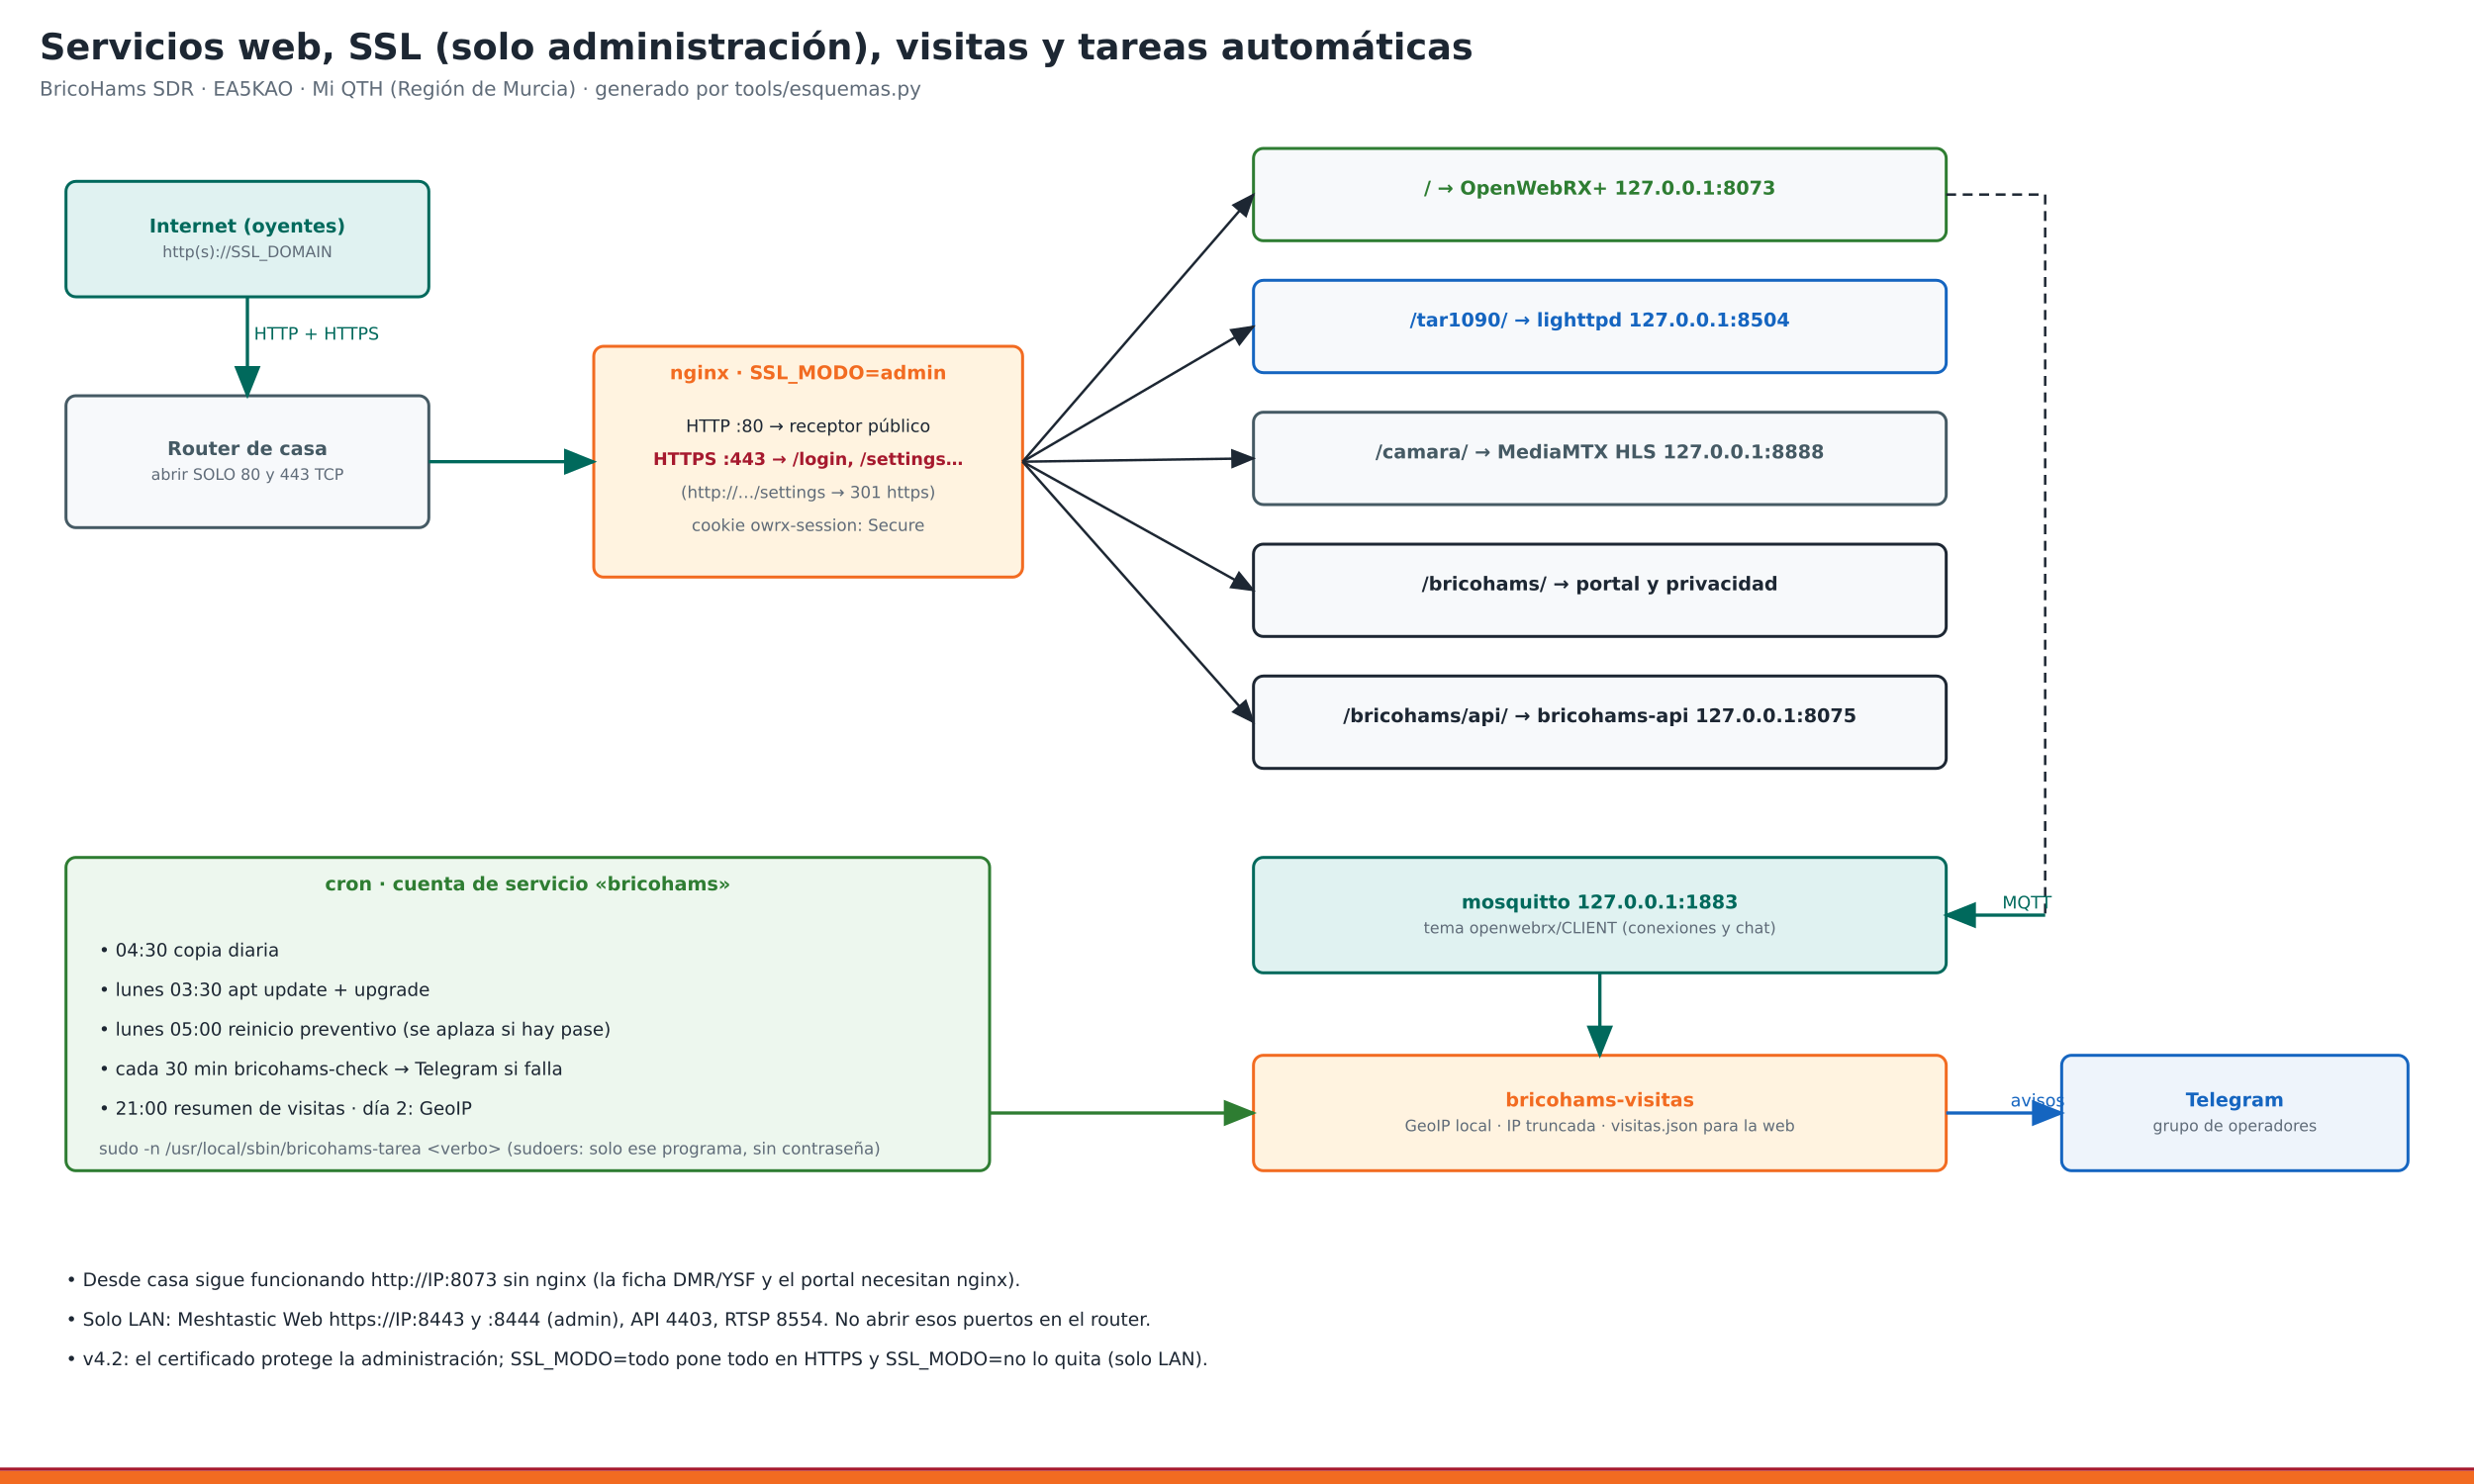
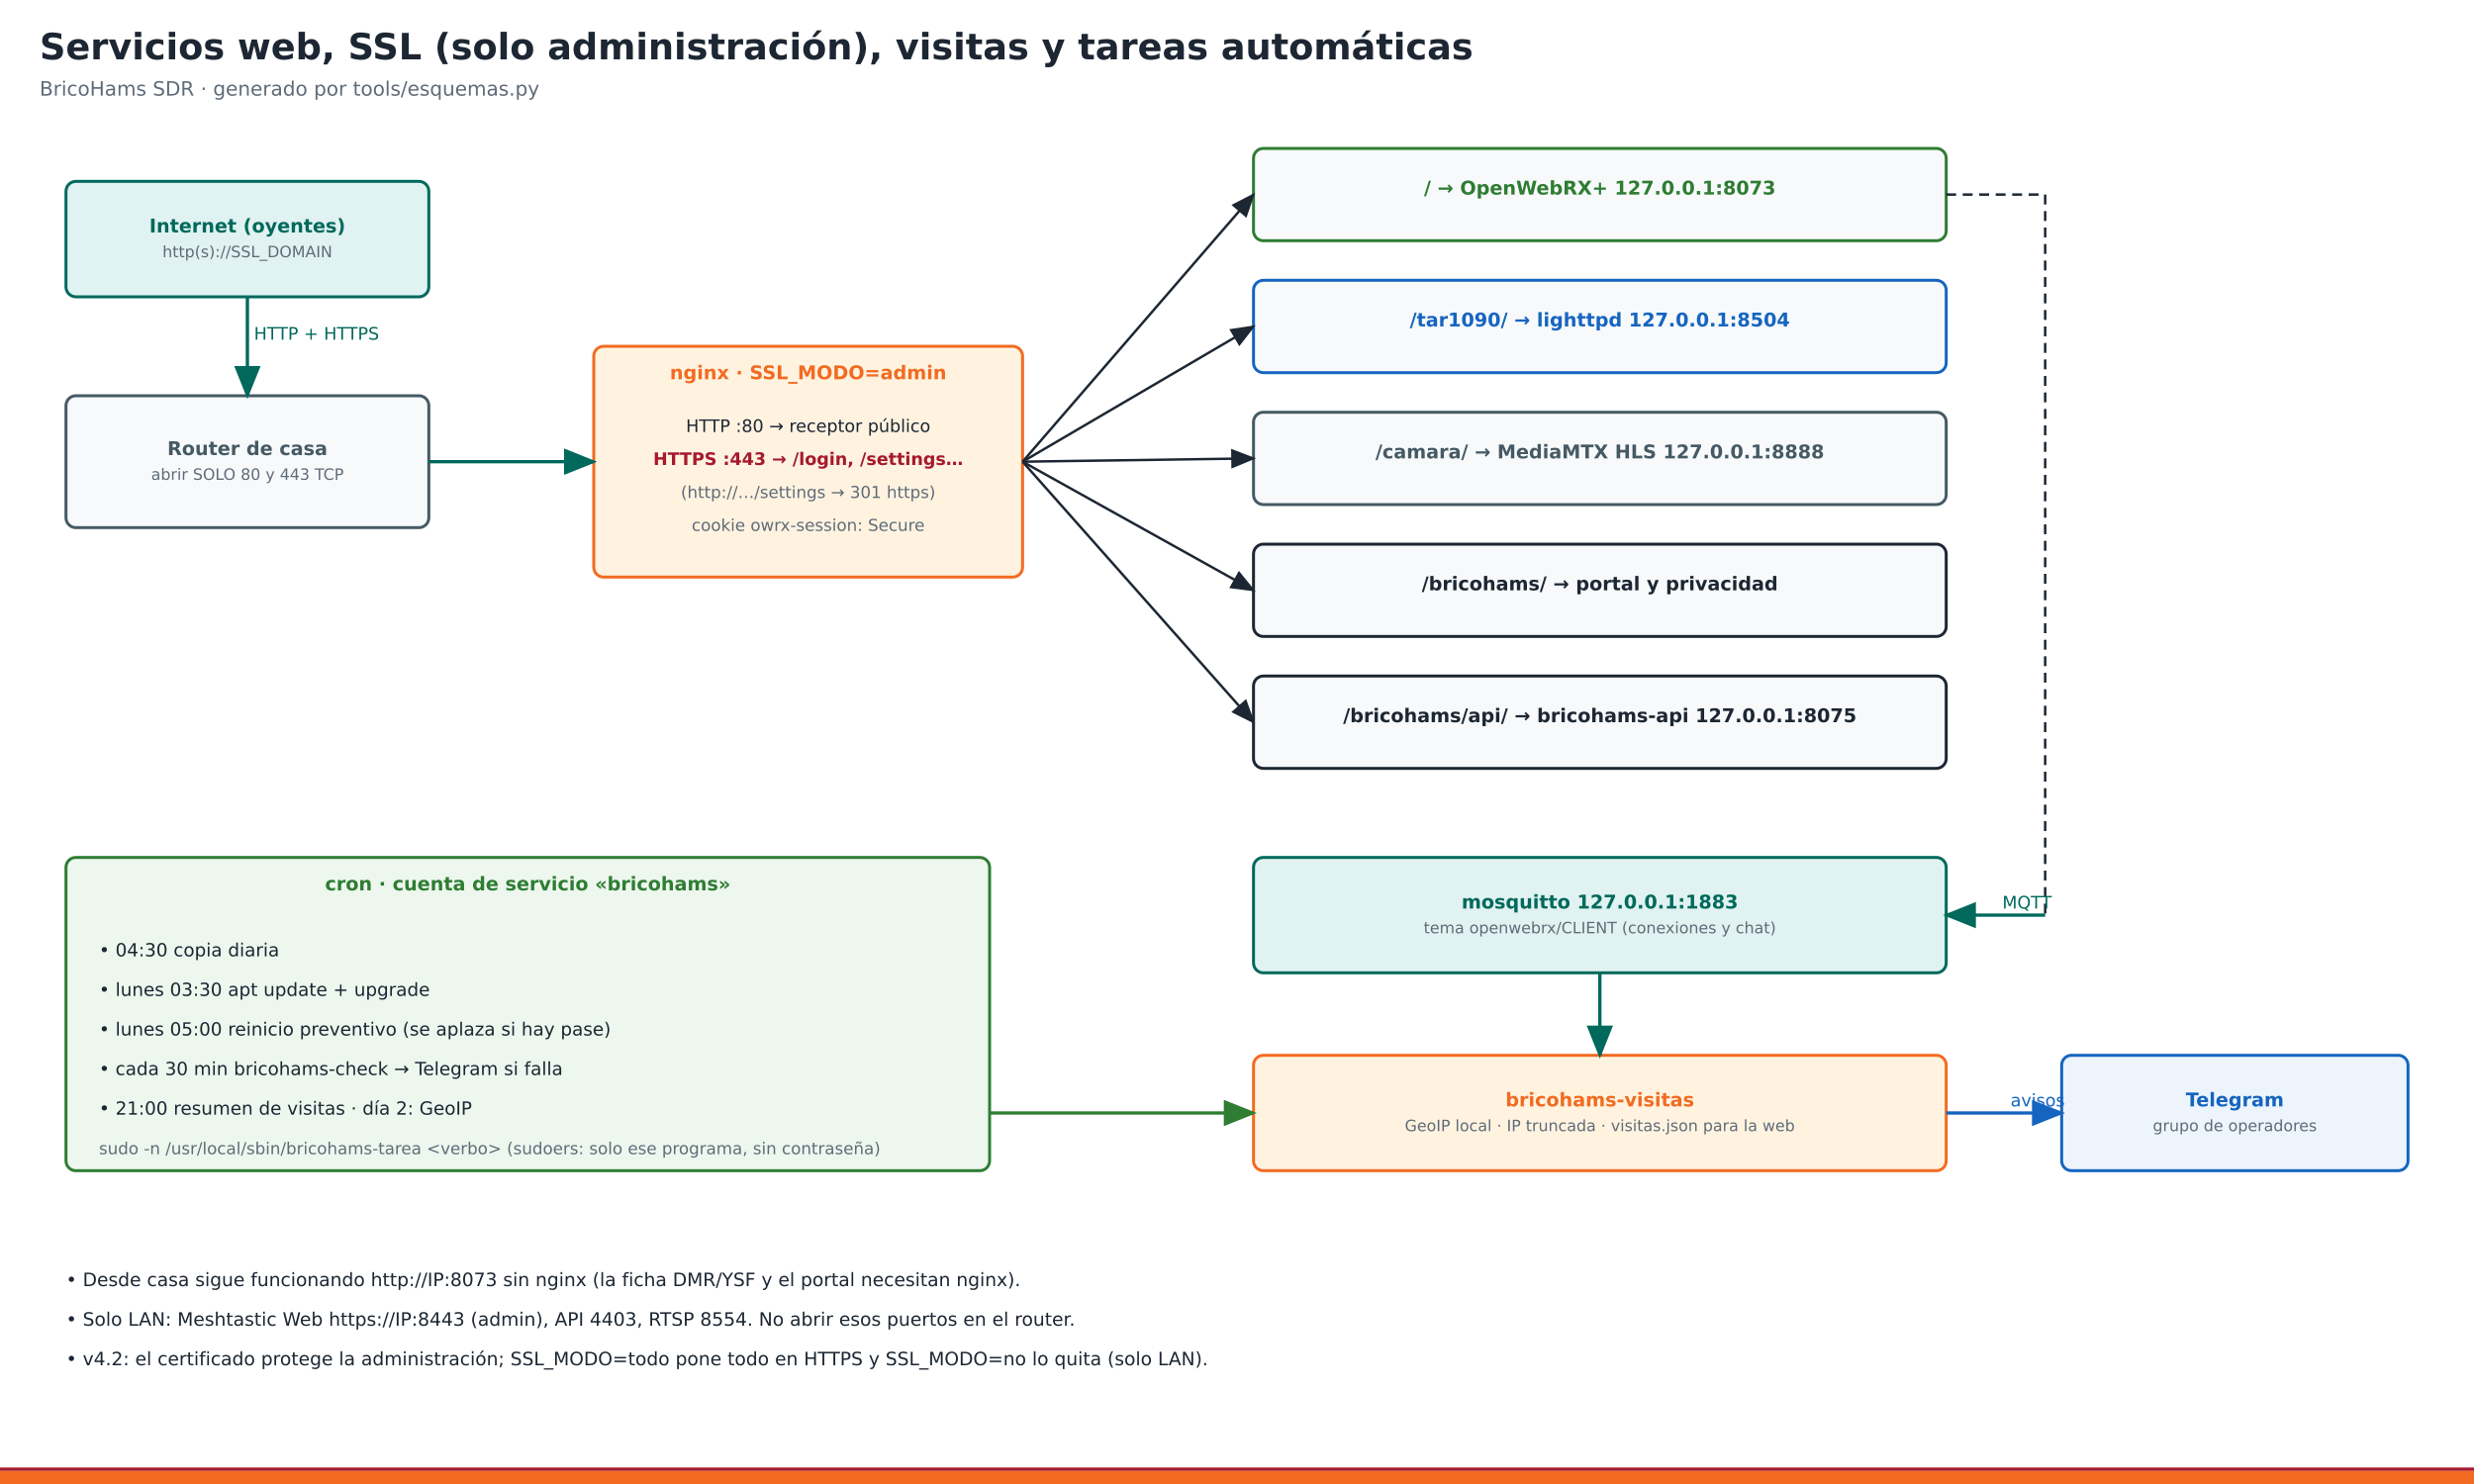
<svg xmlns="http://www.w3.org/2000/svg" width="1500" height="900" viewBox="0 0 1500 900" font-family="DejaVu Sans, Arial, sans-serif">
  <rect width="1500" height="900" fill="#ffffff" />
  <text x="24" y="36" font-size="22" font-weight="bold" fill="#1d2733">Servicios web, SSL (solo administración), visitas y tareas automáticas</text>
-   <text x="24" y="58" font-size="12" fill="#5f6b78">BricoHams SDR · EA5KAO · Mi QTH (Región de Murcia) · generado por tools/esquemas.py</text>
+   <text x="24" y="58" font-size="12" fill="#5f6b78">BricoHams SDR · generado por tools/esquemas.py</text>
  <rect x="0" y="892" width="1500" height="8" fill="#F26B21" />
  <rect x="0" y="890" width="1500" height="2" fill="#A6192E" />
  <defs>
    <marker id="a00695c" markerWidth="10" markerHeight="8" refX="9" refY="4" orient="auto">
      <path d="M0,0 L10,4 L0,8 z" fill="#00695c" />
    </marker>
    <marker id="a1565c0" markerWidth="10" markerHeight="8" refX="9" refY="4" orient="auto">
      <path d="M0,0 L10,4 L0,8 z" fill="#1565c0" />
    </marker>
    <marker id="a1d2733" markerWidth="10" markerHeight="8" refX="9" refY="4" orient="auto">
      <path d="M0,0 L10,4 L0,8 z" fill="#1d2733" />
    </marker>
    <marker id="a2e7d32" markerWidth="10" markerHeight="8" refX="9" refY="4" orient="auto">
      <path d="M0,0 L10,4 L0,8 z" fill="#2e7d32" />
    </marker>
    <marker id="aF26B21" markerWidth="10" markerHeight="8" refX="9" refY="4" orient="auto">
      <path d="M0,0 L10,4 L0,8 z" fill="#F26B21" />
    </marker>
  </defs>
  <rect x="40" y="110" width="220" height="70" rx="6" fill="#e0f2f1" stroke="#00695c" stroke-width="1.8" />
  <text x="150.0" y="141.0" font-size="11.5" fill="#00695c" font-weight="bold" text-anchor="middle">Internet (oyentes)</text>
  <text x="150.0" y="156.0" font-size="9.5" fill="#5f6b78" text-anchor="middle">http(s)://SSL_DOMAIN</text>
  <rect x="40" y="240" width="220" height="80" rx="6" fill="#f7f9fb" stroke="#455a64" stroke-width="1.8" />
  <text x="150.0" y="276.0" font-size="11.5" fill="#455a64" font-weight="bold" text-anchor="middle">Router de casa</text>
  <text x="150.0" y="291.0" font-size="9.5" fill="#5f6b78" text-anchor="middle">abrir SOLO 80 y 443 TCP</text>
  <line x1="150" y1="180" x2="150" y2="240" stroke="#00695c" stroke-width="2" marker-end="url(#a00695c)" />
  <text x="154.0" y="206.0" font-size="10.5" fill="#00695c">HTTP + HTTPS</text>
  <rect x="360" y="210" width="260" height="140" rx="6" fill="#fff3e0" stroke="#F26B21" stroke-width="1.8" />
  <text x="490.0" y="230" font-size="11.5" fill="#F26B21" font-weight="bold" text-anchor="middle">nginx · SSL_MODO=admin</text>
  <text x="490" y="262" font-size="10.5" fill="#1d2733" text-anchor="middle">HTTP :80 → receptor público</text>
  <text x="490" y="282" font-size="10.5" fill="#A6192E" font-weight="bold" text-anchor="middle">HTTPS :443 → /login, /settings…</text>
  <text x="490" y="302" font-size="10" fill="#5f6b78" text-anchor="middle">(http://…/settings → 301 https)</text>
  <text x="490" y="322" font-size="10" fill="#5f6b78" text-anchor="middle">cookie owrx-session: Secure</text>
  <line x1="260" y1="280" x2="360" y2="280" stroke="#00695c" stroke-width="2" marker-end="url(#a00695c)" />
  <rect x="760" y="90" width="420" height="56" rx="6" fill="#f7f9fb" stroke="#2e7d32" stroke-width="1.8" />
  <text x="970.0" y="118.0" font-size="11.5" fill="#2e7d32" font-weight="bold" text-anchor="middle">/ → OpenWebRX+ 127.0.0.1:8073</text>
  <line x1="620" y1="280" x2="760" y2="118" stroke="#1d2733" stroke-width="1.5" marker-end="url(#a1d2733)" />
  <rect x="760" y="170" width="420" height="56" rx="6" fill="#f7f9fb" stroke="#1565c0" stroke-width="1.8" />
  <text x="970.0" y="198.0" font-size="11.5" fill="#1565c0" font-weight="bold" text-anchor="middle">/tar1090/ → lighttpd 127.0.0.1:8504</text>
  <line x1="620" y1="280" x2="760" y2="198" stroke="#1d2733" stroke-width="1.5" marker-end="url(#a1d2733)" />
  <rect x="760" y="250" width="420" height="56" rx="6" fill="#f7f9fb" stroke="#455a64" stroke-width="1.8" />
  <text x="970.0" y="278.0" font-size="11.5" fill="#455a64" font-weight="bold" text-anchor="middle">/camara/ → MediaMTX HLS 127.0.0.1:8888</text>
  <line x1="620" y1="280" x2="760" y2="278" stroke="#1d2733" stroke-width="1.5" marker-end="url(#a1d2733)" />
  <rect x="760" y="330" width="420" height="56" rx="6" fill="#f7f9fb" stroke="#1d2733" stroke-width="1.8" />
  <text x="970.0" y="358.0" font-size="11.5" fill="#1d2733" font-weight="bold" text-anchor="middle">/bricohams/ → portal y privacidad</text>
  <line x1="620" y1="280" x2="760" y2="358" stroke="#1d2733" stroke-width="1.5" marker-end="url(#a1d2733)" />
  <rect x="760" y="410" width="420" height="56" rx="6" fill="#f7f9fb" stroke="#1d2733" stroke-width="1.8" />
  <text x="970.0" y="438.0" font-size="11.5" fill="#1d2733" font-weight="bold" text-anchor="middle">/bricohams/api/ → bricohams-api 127.0.0.1:8075</text>
  <line x1="620" y1="280" x2="760" y2="438" stroke="#1d2733" stroke-width="1.5" marker-end="url(#a1d2733)" />
  <rect x="760" y="520" width="420" height="70" rx="6" fill="#e0f2f1" stroke="#00695c" stroke-width="1.8" />
  <text x="970.0" y="551.0" font-size="11.5" fill="#00695c" font-weight="bold" text-anchor="middle">mosquitto 127.0.0.1:1883</text>
  <text x="970.0" y="566.0" font-size="9.5" fill="#5f6b78" text-anchor="middle">tema openwebrx/CLIENT (conexiones y chat)</text>
  <line x1="1180" y1="118" x2="1240" y2="118" stroke="#1d2733" stroke-width="1.5" stroke-dasharray="6 4" />
  <line x1="1240" y1="118" x2="1240" y2="555" stroke="#1d2733" stroke-width="1.5" stroke-dasharray="6 4" />
  <line x1="1240" y1="555" x2="1180" y2="555" stroke="#00695c" stroke-width="2" marker-end="url(#a00695c)" />
  <text x="1214.0" y="551.0" font-size="10.5" fill="#00695c">MQTT</text>
  <rect x="760" y="640" width="420" height="70" rx="6" fill="#fff3e0" stroke="#F26B21" stroke-width="1.8" />
  <text x="970.0" y="671.0" font-size="11.5" fill="#F26B21" font-weight="bold" text-anchor="middle">bricohams-visitas</text>
  <text x="970.0" y="686.0" font-size="9.5" fill="#5f6b78" text-anchor="middle">GeoIP local · IP truncada · visitas.json para la web</text>
  <line x1="970" y1="590" x2="970" y2="640" stroke="#00695c" stroke-width="2" marker-end="url(#a00695c)" />
  <rect x="1250" y="640" width="210" height="70" rx="6" fill="#eef4fb" stroke="#1565c0" stroke-width="1.8" />
  <text x="1355.0" y="671.0" font-size="11.5" fill="#1565c0" font-weight="bold" text-anchor="middle">Telegram</text>
  <text x="1355.0" y="686.0" font-size="9.5" fill="#5f6b78" text-anchor="middle">grupo de operadores</text>
  <line x1="1180" y1="675" x2="1250" y2="675" stroke="#1565c0" stroke-width="2" marker-end="url(#a1565c0)" />
  <text x="1219.0" y="671.0" font-size="10.5" fill="#1565c0">avisos</text>
  <rect x="40" y="520" width="560" height="190" rx="6" fill="#edf7ee" stroke="#2e7d32" stroke-width="1.8" />
  <text x="320.0" y="540" font-size="11.5" fill="#2e7d32" font-weight="bold" text-anchor="middle">cron · cuenta de servicio «bricohams»</text>
  <text x="60" y="580" font-size="11" fill="#1d2733" text-anchor="start">• 04:30 copia diaria</text>
  <text x="60" y="604" font-size="11" fill="#1d2733" text-anchor="start">• lunes 03:30 apt update + upgrade</text>
  <text x="60" y="628" font-size="11" fill="#1d2733" text-anchor="start">• lunes 05:00 reinicio preventivo (se aplaza si hay pase)</text>
  <text x="60" y="652" font-size="11" fill="#1d2733" text-anchor="start">• cada 30 min bricohams-check → Telegram si falla</text>
  <text x="60" y="676" font-size="11" fill="#1d2733" text-anchor="start">• 21:00 resumen de visitas · día 2: GeoIP</text>
  <text x="60" y="700" font-size="10" fill="#5f6b78" text-anchor="start">sudo -n /usr/local/sbin/bricohams-tarea &lt;verbo&gt; (sudoers: solo ese programa, sin contraseña)</text>
  <line x1="600" y1="675" x2="760" y2="675" stroke="#2e7d32" stroke-width="2" marker-end="url(#a2e7d32)" />
  <text x="40" y="780" font-size="11.2" fill="#1d2733" text-anchor="start">• Desde casa sigue funcionando http://IP:8073 sin nginx (la ficha DMR/YSF y el portal necesitan nginx).</text>
  <text x="40" y="828" font-size="11.2" fill="#1d2733" text-anchor="start">• v4.2: el certificado protege la administración; SSL_MODO=todo pone todo en HTTPS y SSL_MODO=no lo quita (solo LAN).</text>
-   <text x="40" y="804" font-size="11.2" fill="#1d2733" text-anchor="start">• Solo LAN: Meshtastic Web https://IP:8443 y :8444 (admin), API 4403, RTSP 8554. No abrir esos puertos en el router.</text>
+   <text x="40" y="804" font-size="11.2" fill="#1d2733" text-anchor="start">• Solo LAN: Meshtastic Web https://IP:8443 (admin), API 4403, RTSP 8554. No abrir esos puertos en el router.</text>
</svg>
